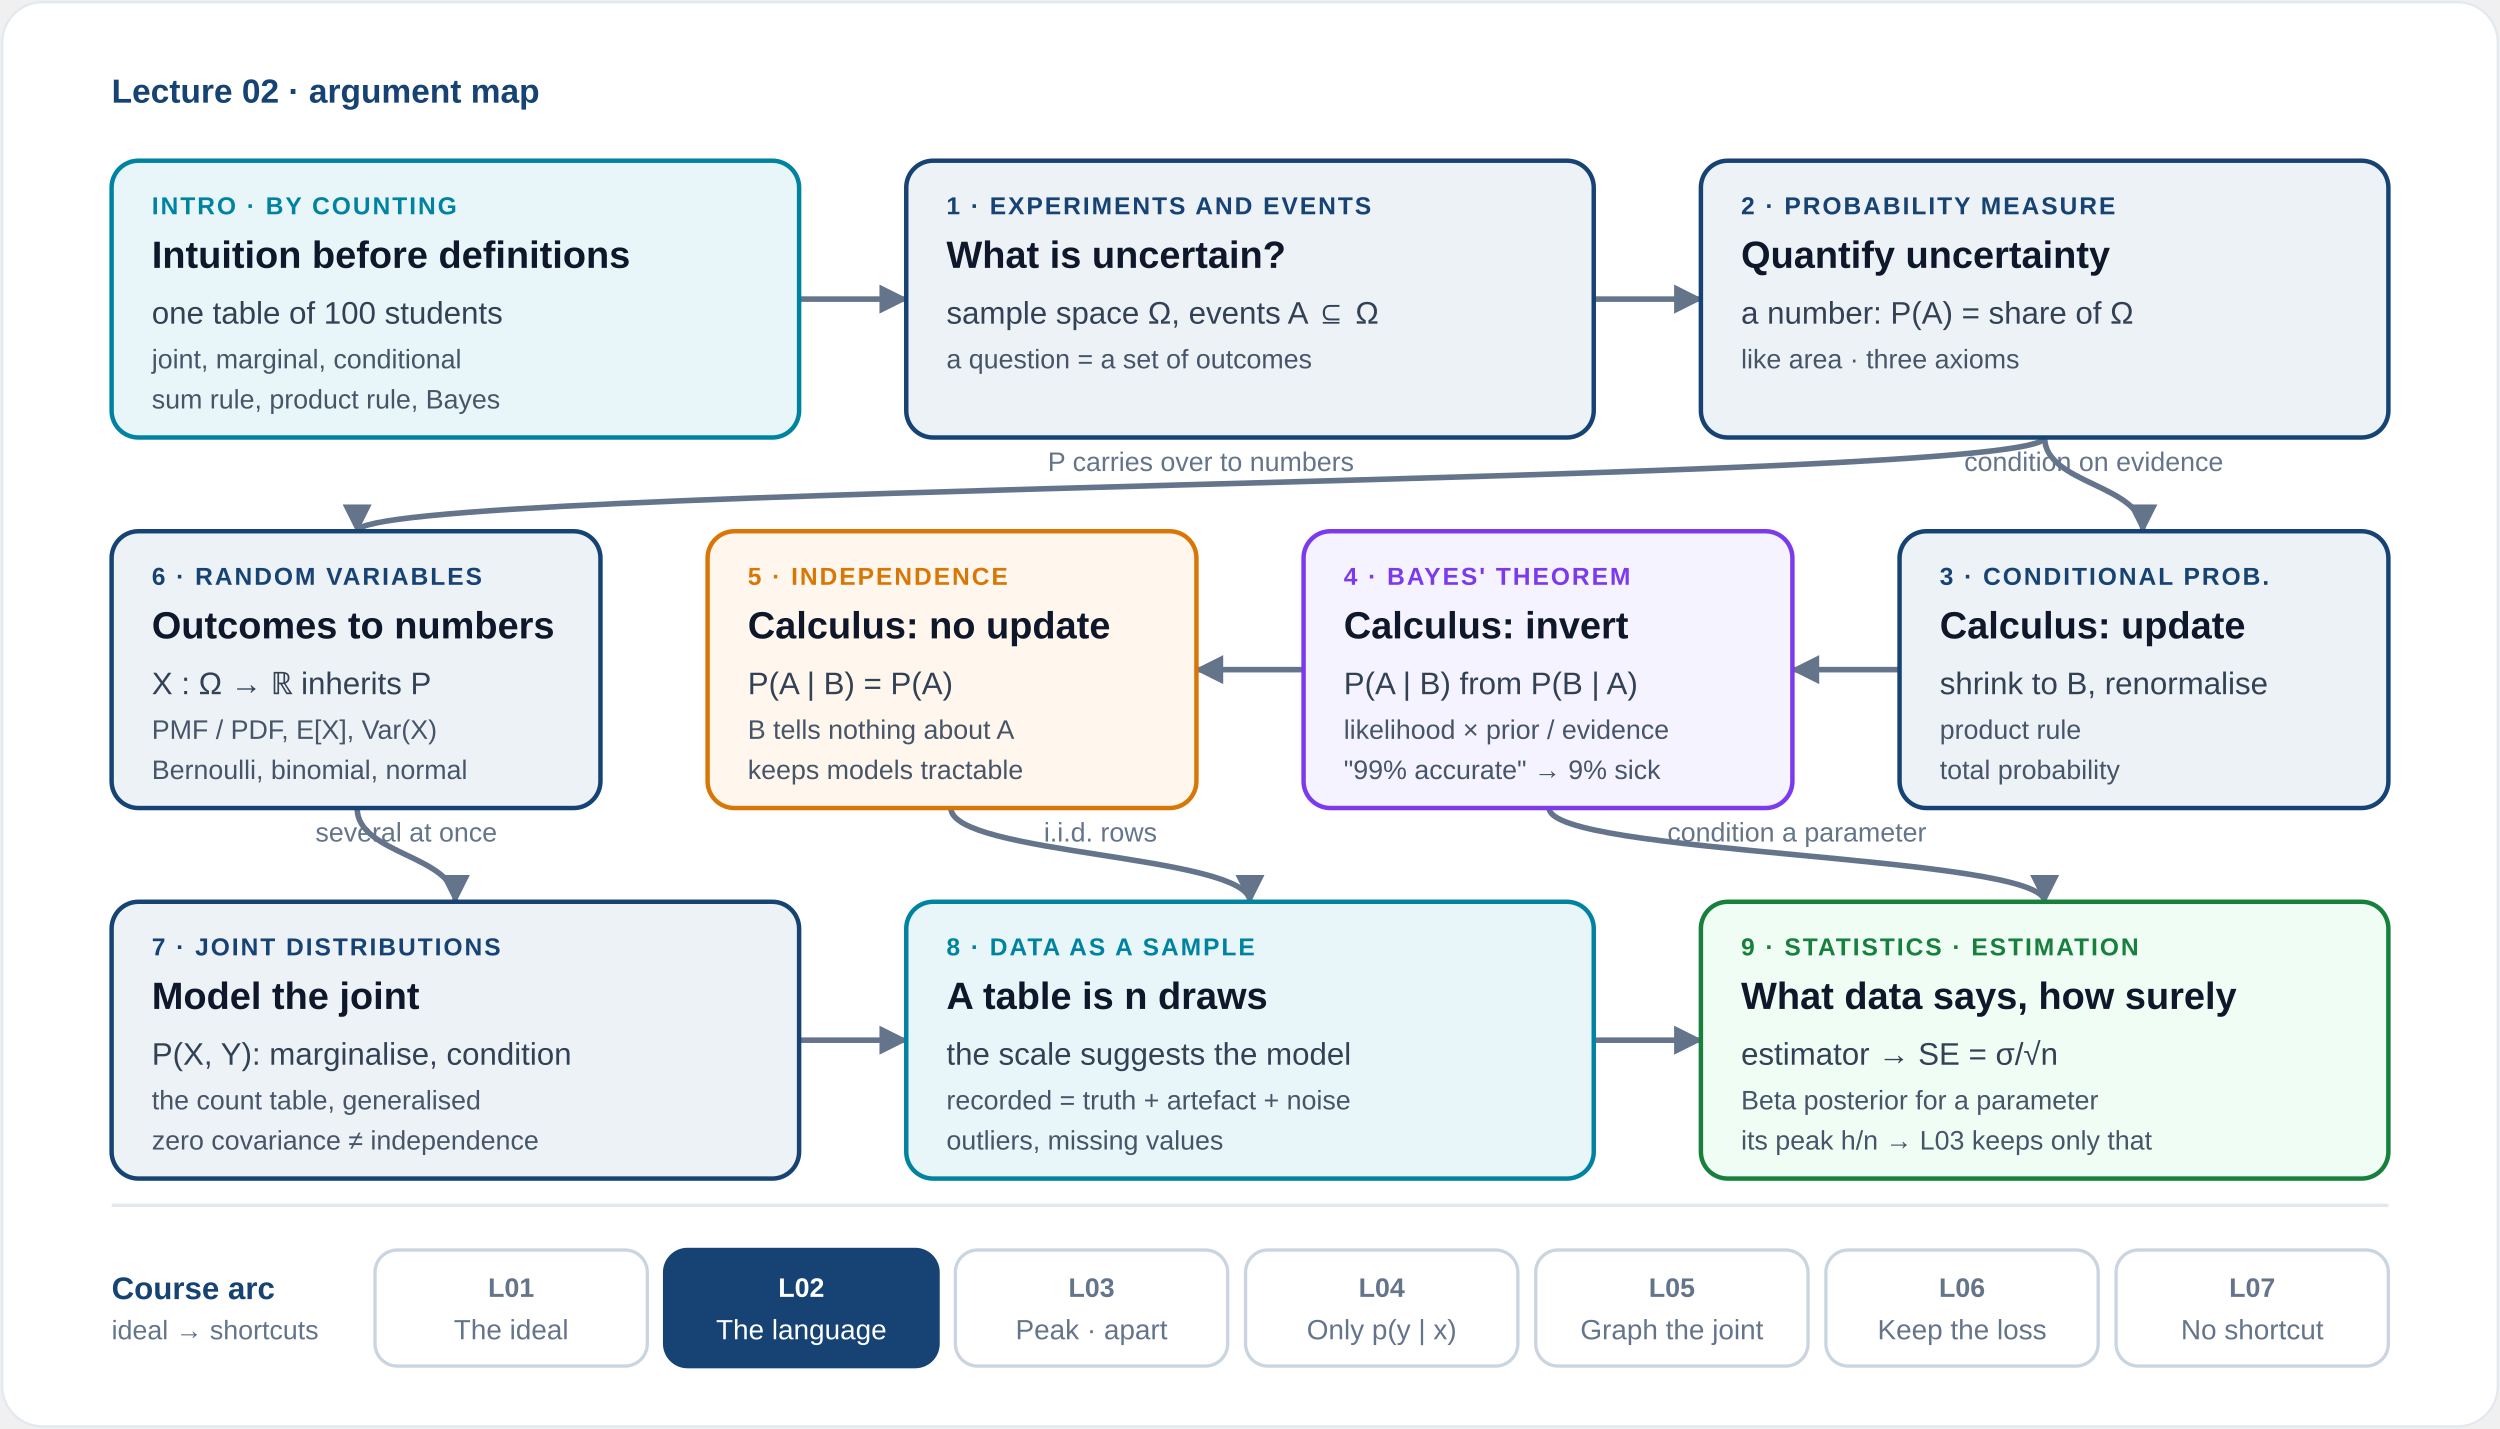
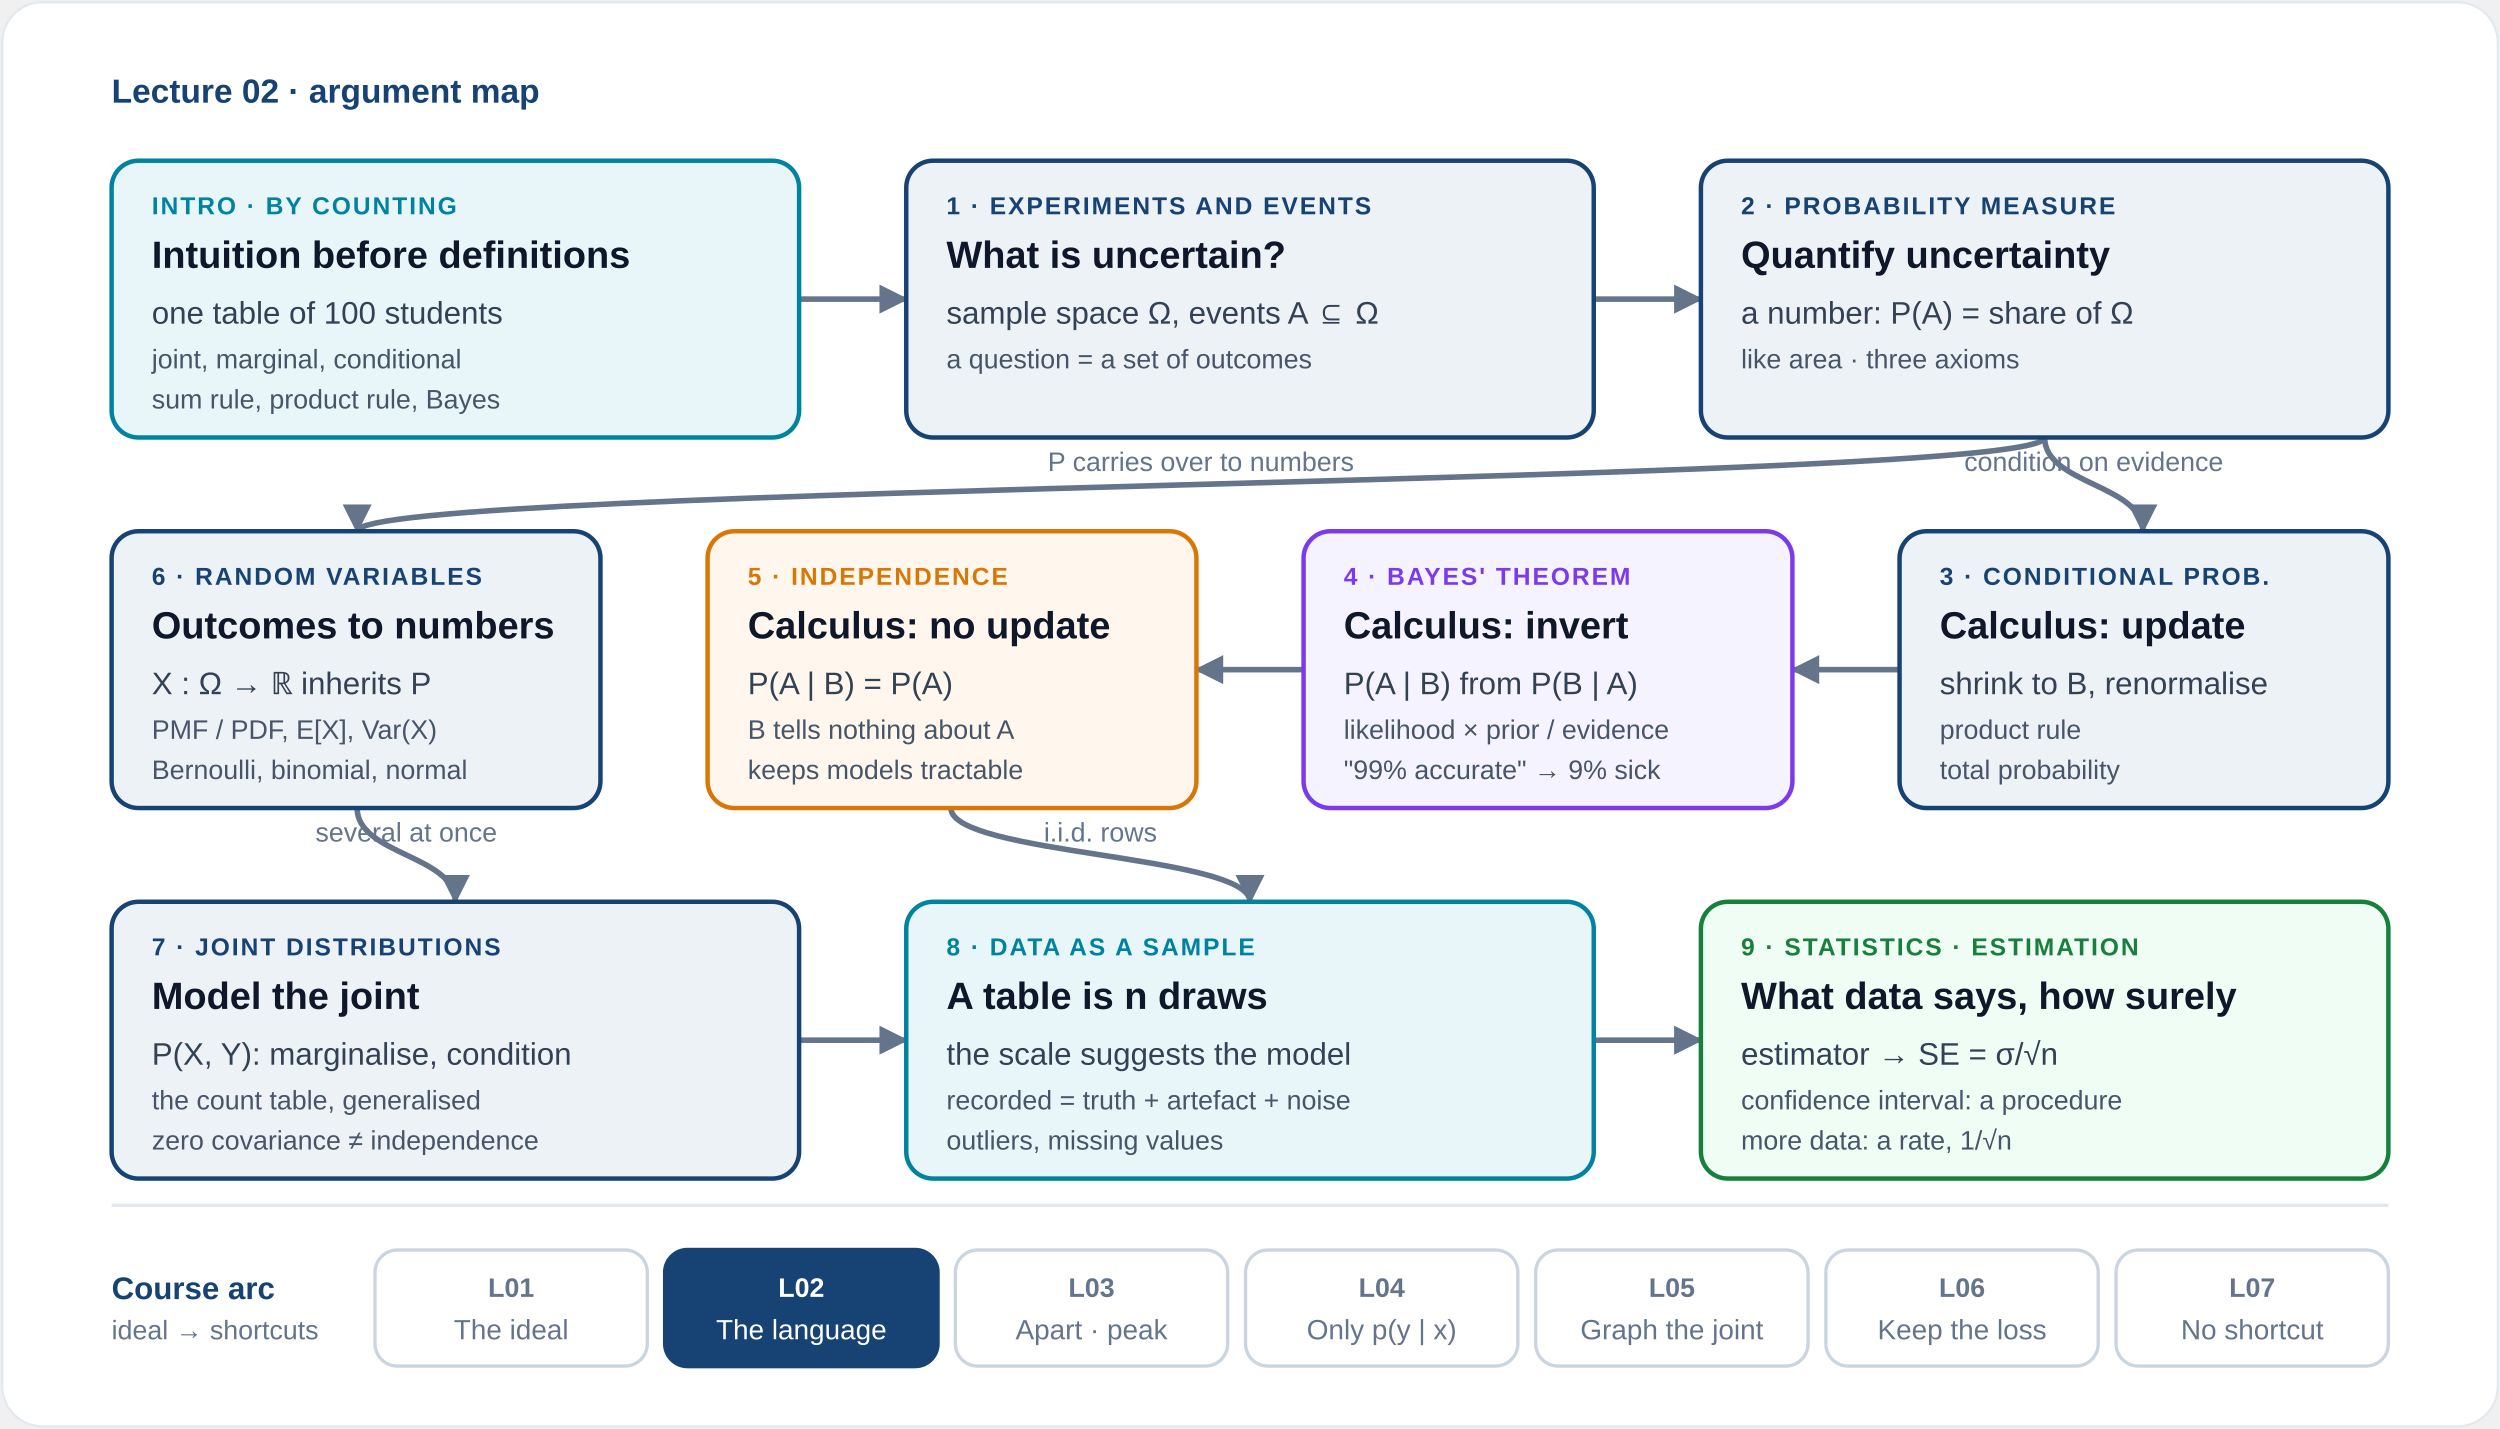
<svg xmlns="http://www.w3.org/2000/svg" viewBox="0 0 1120 640" role="img" aria-labelledby="title desc">
  <defs>
    <marker id="arrow" markerUnits="userSpaceOnUse" markerWidth="13" markerHeight="13" refX="12" refY="6.5" orient="auto">
      <path d="M0,0 L13,6.5 L0,13 Z" fill="#64748b" />
    </marker>
    <style>
      .head { font: 700 17px Arial, "Helvetica Neue", sans-serif; fill: #0f172a; }
      .text { font: 14px Arial, "Helvetica Neue", sans-serif; fill: #334155; }
      .small { font: 12px Arial, "Helvetica Neue", sans-serif; fill: #475569; }
      .tag { font: 700 11px Arial, "Helvetica Neue", sans-serif; letter-spacing: 0.08em; }
      .arclabel { font: 700 14px Arial, "Helvetica Neue", sans-serif; fill: #164374; }
      .arcsub { font: 12px Arial, "Helvetica Neue", sans-serif; fill: #64748b; }
      .arcnum { font: 700 12px Arial, "Helvetica Neue", sans-serif; }
      .arcname { font: 12.5px Arial, "Helvetica Neue", sans-serif; }
      .arrow { stroke: #64748b; stroke-width: 2.5; fill: none; marker-end: url(#arrow); }
    </style>
  </defs>
  <rect x="1" y="1" width="1118" height="638" rx="18" fill="#ffffff" stroke="#e2e8f0" />
  <text x="50" y="46" class="arclabel" style="font-size:15px">Lecture 02 · argument map</text>
  <path d="M358 134 H406" class="arrow" />
  <path d="M714 134 H762" class="arrow" />
  <path d="M916 196 C916 217 960 217 960 238" class="arrow" />
  <text x="938" y="211" text-anchor="middle" class="arcsub">condition on evidence</text>
  <path d="M851 300 H803" class="arrow" />
  <path d="M584 300 H536" class="arrow" />
  <path d="M916 196 C916 217 160 217 160 238" class="arrow" />
  <text x="538" y="211" text-anchor="middle" class="arcsub">P carries over to numbers</text>
  <path d="M160 362 C160 383 204 383 204 404" class="arrow" />
  <text x="182" y="377" text-anchor="middle" class="arcsub">several at once</text>
  <path d="M426 362 C426 383 560 383 560 404" class="arrow" />
  <text x="493" y="377" text-anchor="middle" class="arcsub">i.i.d. rows</text>
-   <path d="M694 362 C694 383 916 383 916 404" class="arrow" />
-   <text x="805" y="377" text-anchor="middle" class="arcsub">condition a parameter</text>
  <path d="M358 466 H406" class="arrow" />
  <path d="M714 466 H762" class="arrow" />
  <g transform="translate(50 72)">
    <rect width="308" height="124" rx="12" fill="#e8f6f9" stroke="#0083A1" stroke-width="2" />
    <text x="18" y="24" class="tag" fill="#0083A1">INTRO · BY COUNTING</text>
    <text x="18" y="48" class="head">Intuition before definitions</text>
    <text x="18" y="73" class="text">one table of 100 students</text>
    <text x="18" y="93" class="small">joint, marginal, conditional</text>
    <text x="18" y="111" class="small">sum rule, product rule, Bayes</text>
  </g>
  <g transform="translate(406 72)">
    <rect width="308" height="124" rx="12" fill="#edf2f7" stroke="#164374" stroke-width="2" />
    <text x="18" y="24" class="tag" fill="#164374">1 · EXPERIMENTS AND EVENTS</text>
    <text x="18" y="48" class="head">What is uncertain?</text>
    <text x="18" y="73" class="text">sample space Ω, events A ⊆ Ω</text>
    <text x="18" y="93" class="small">a question = a set of outcomes</text>
  </g>
  <g transform="translate(762 72)">
    <rect width="308" height="124" rx="12" fill="#edf2f7" stroke="#164374" stroke-width="2" />
    <text x="18" y="24" class="tag" fill="#164374">2 · PROBABILITY MEASURE</text>
    <text x="18" y="48" class="head">Quantify uncertainty</text>
    <text x="18" y="73" class="text">a number: P(A) = share of Ω</text>
    <text x="18" y="93" class="small">like area · three axioms</text>
  </g>
  <g transform="translate(50 238)">
    <rect width="219" height="124" rx="12" fill="#edf2f7" stroke="#164374" stroke-width="2" />
    <text x="18" y="24" class="tag" fill="#164374">6 · RANDOM VARIABLES</text>
    <text x="18" y="48" class="head">Outcomes to numbers</text>
    <text x="18" y="73" class="text">X : Ω → ℝ inherits P</text>
    <text x="18" y="93" class="small">PMF / PDF, E[X], Var(X)</text>
    <text x="18" y="111" class="small">Bernoulli, binomial, normal</text>
  </g>
  <g transform="translate(317 238)">
    <rect width="219" height="124" rx="12" fill="#fff7ed" stroke="#d97706" stroke-width="2" />
    <text x="18" y="24" class="tag" fill="#d97706">5 · INDEPENDENCE</text>
    <text x="18" y="48" class="head">Calculus: no update</text>
    <text x="18" y="73" class="text">P(A | B) = P(A)</text>
    <text x="18" y="93" class="small">B tells nothing about A</text>
    <text x="18" y="111" class="small">keeps models tractable</text>
  </g>
  <g transform="translate(584 238)">
    <rect width="219" height="124" rx="12" fill="#f5f3ff" stroke="#7c3aed" stroke-width="2" />
    <text x="18" y="24" class="tag" fill="#7c3aed">4 · BAYES' THEOREM</text>
    <text x="18" y="48" class="head">Calculus: invert</text>
    <text x="18" y="73" class="text">P(A | B) from P(B | A)</text>
    <text x="18" y="93" class="small">likelihood × prior / evidence</text>
    <text x="18" y="111" class="small">"99% accurate" → 9% sick</text>
  </g>
  <g transform="translate(851 238)">
    <rect width="219" height="124" rx="12" fill="#edf2f7" stroke="#164374" stroke-width="2" />
    <text x="18" y="24" class="tag" fill="#164374">3 · CONDITIONAL PROB.</text>
    <text x="18" y="48" class="head">Calculus: update</text>
    <text x="18" y="73" class="text">shrink to B, renormalise</text>
    <text x="18" y="93" class="small">product rule</text>
    <text x="18" y="111" class="small">total probability</text>
  </g>
  <g transform="translate(50 404)">
    <rect width="308" height="124" rx="12" fill="#edf2f7" stroke="#164374" stroke-width="2" />
    <text x="18" y="24" class="tag" fill="#164374">7 · JOINT DISTRIBUTIONS</text>
    <text x="18" y="48" class="head">Model the joint</text>
    <text x="18" y="73" class="text">P(X, Y): marginalise, condition</text>
    <text x="18" y="93" class="small">the count table, generalised</text>
    <text x="18" y="111" class="small">zero covariance ≠ independence</text>
  </g>
  <g transform="translate(406 404)">
    <rect width="308" height="124" rx="12" fill="#e8f6f9" stroke="#0083A1" stroke-width="2" />
    <text x="18" y="24" class="tag" fill="#0083A1">8 · DATA AS A SAMPLE</text>
    <text x="18" y="48" class="head">A table is n draws</text>
    <text x="18" y="73" class="text">the scale suggests the model</text>
    <text x="18" y="93" class="small">recorded = truth + artefact + noise</text>
    <text x="18" y="111" class="small">outliers, missing values</text>
  </g>
  <g transform="translate(762 404)">
    <rect width="308" height="124" rx="12" fill="#f0fdf4" stroke="#16803c" stroke-width="2" />
    <text x="18" y="24" class="tag" fill="#16803c">9 · STATISTICS · ESTIMATION</text>
    <text x="18" y="48" class="head">What data says, how surely</text>
    <text x="18" y="73" class="text">estimator → SE = σ/√n</text>
-     <text x="18" y="93" class="small">Beta posterior for a parameter</text>
-     <text x="18" y="111" class="small">its peak h/n → L03 keeps only that</text>
+     <text x="18" y="93" class="small">confidence interval: a procedure</text>
+     <text x="18" y="111" class="small">more data: a rate, 1/√n</text>
  </g>
  <line x1="50" y1="540" x2="1070" y2="540" stroke="#e2e8f0" stroke-width="1.5" />
  <text x="50" y="582" class="arclabel">Course arc</text>
  <text x="50" y="600" class="arcsub">ideal → shortcuts</text>
  <rect x="168" y="560" width="122" height="52" rx="10" fill="#ffffff" stroke="#cbd5e1" stroke-width="1.5" />
  <text x="229" y="581" text-anchor="middle" class="arcnum" fill="#64748b">L01</text>
  <text x="229" y="600" text-anchor="middle" class="arcname" fill="#64748b">The ideal</text>
  <rect x="298" y="560" width="122" height="52" rx="10" fill="#164374" stroke="#164374" stroke-width="2" />
  <text x="359" y="581" text-anchor="middle" class="arcnum" fill="#ffffff">L02</text>
  <text x="359" y="600" text-anchor="middle" class="arcname" fill="#ffffff">The language</text>
  <rect x="428" y="560" width="122" height="52" rx="10" fill="#ffffff" stroke="#cbd5e1" stroke-width="1.5" />
  <text x="489" y="581" text-anchor="middle" class="arcnum" fill="#64748b">L03</text>
-   <text x="489" y="600" text-anchor="middle" class="arcname" fill="#64748b">Peak · apart</text>
+   <text x="489" y="600" text-anchor="middle" class="arcname" fill="#64748b">Apart · peak</text>
  <rect x="558" y="560" width="122" height="52" rx="10" fill="#ffffff" stroke="#cbd5e1" stroke-width="1.5" />
  <text x="619" y="581" text-anchor="middle" class="arcnum" fill="#64748b">L04</text>
  <text x="619" y="600" text-anchor="middle" class="arcname" fill="#64748b">Only p(y | x)</text>
  <rect x="688" y="560" width="122" height="52" rx="10" fill="#ffffff" stroke="#cbd5e1" stroke-width="1.5" />
  <text x="749" y="581" text-anchor="middle" class="arcnum" fill="#64748b">L05</text>
  <text x="749" y="600" text-anchor="middle" class="arcname" fill="#64748b">Graph the joint</text>
  <rect x="818" y="560" width="122" height="52" rx="10" fill="#ffffff" stroke="#cbd5e1" stroke-width="1.5" />
  <text x="879" y="581" text-anchor="middle" class="arcnum" fill="#64748b">L06</text>
  <text x="879" y="600" text-anchor="middle" class="arcname" fill="#64748b">Keep the loss</text>
  <rect x="948" y="560" width="122" height="52" rx="10" fill="#ffffff" stroke="#cbd5e1" stroke-width="1.5" />
  <text x="1009" y="581" text-anchor="middle" class="arcnum" fill="#64748b">L07</text>
  <text x="1009" y="600" text-anchor="middle" class="arcname" fill="#64748b">No shortcut</text>
</svg>
